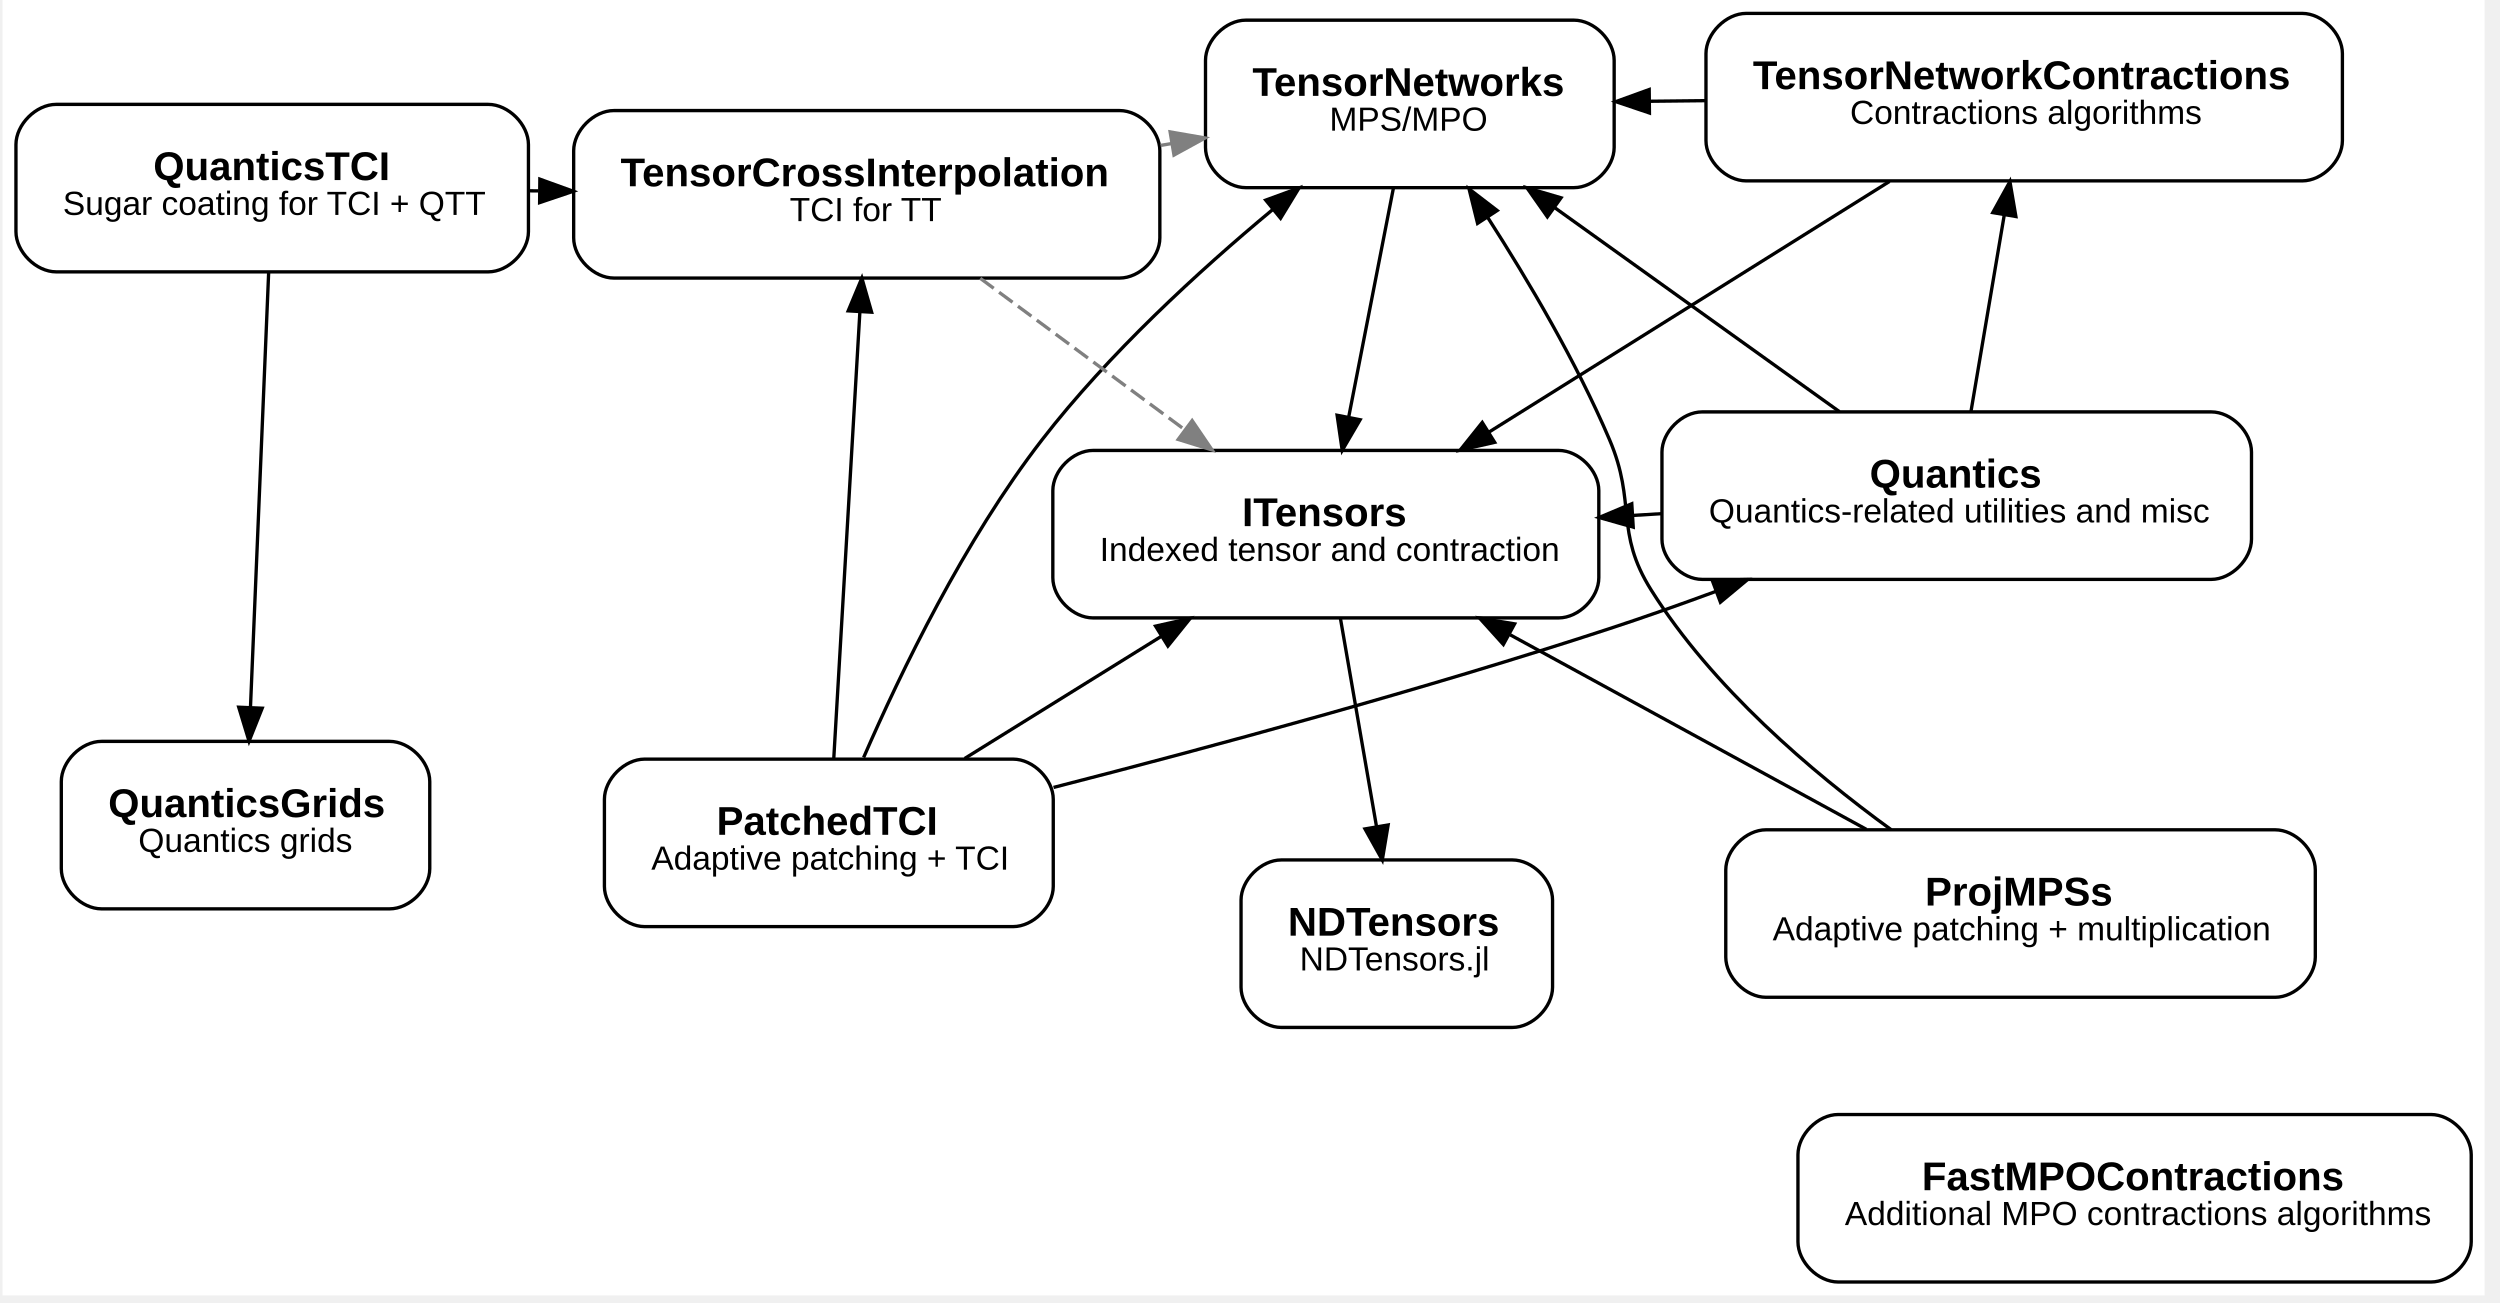
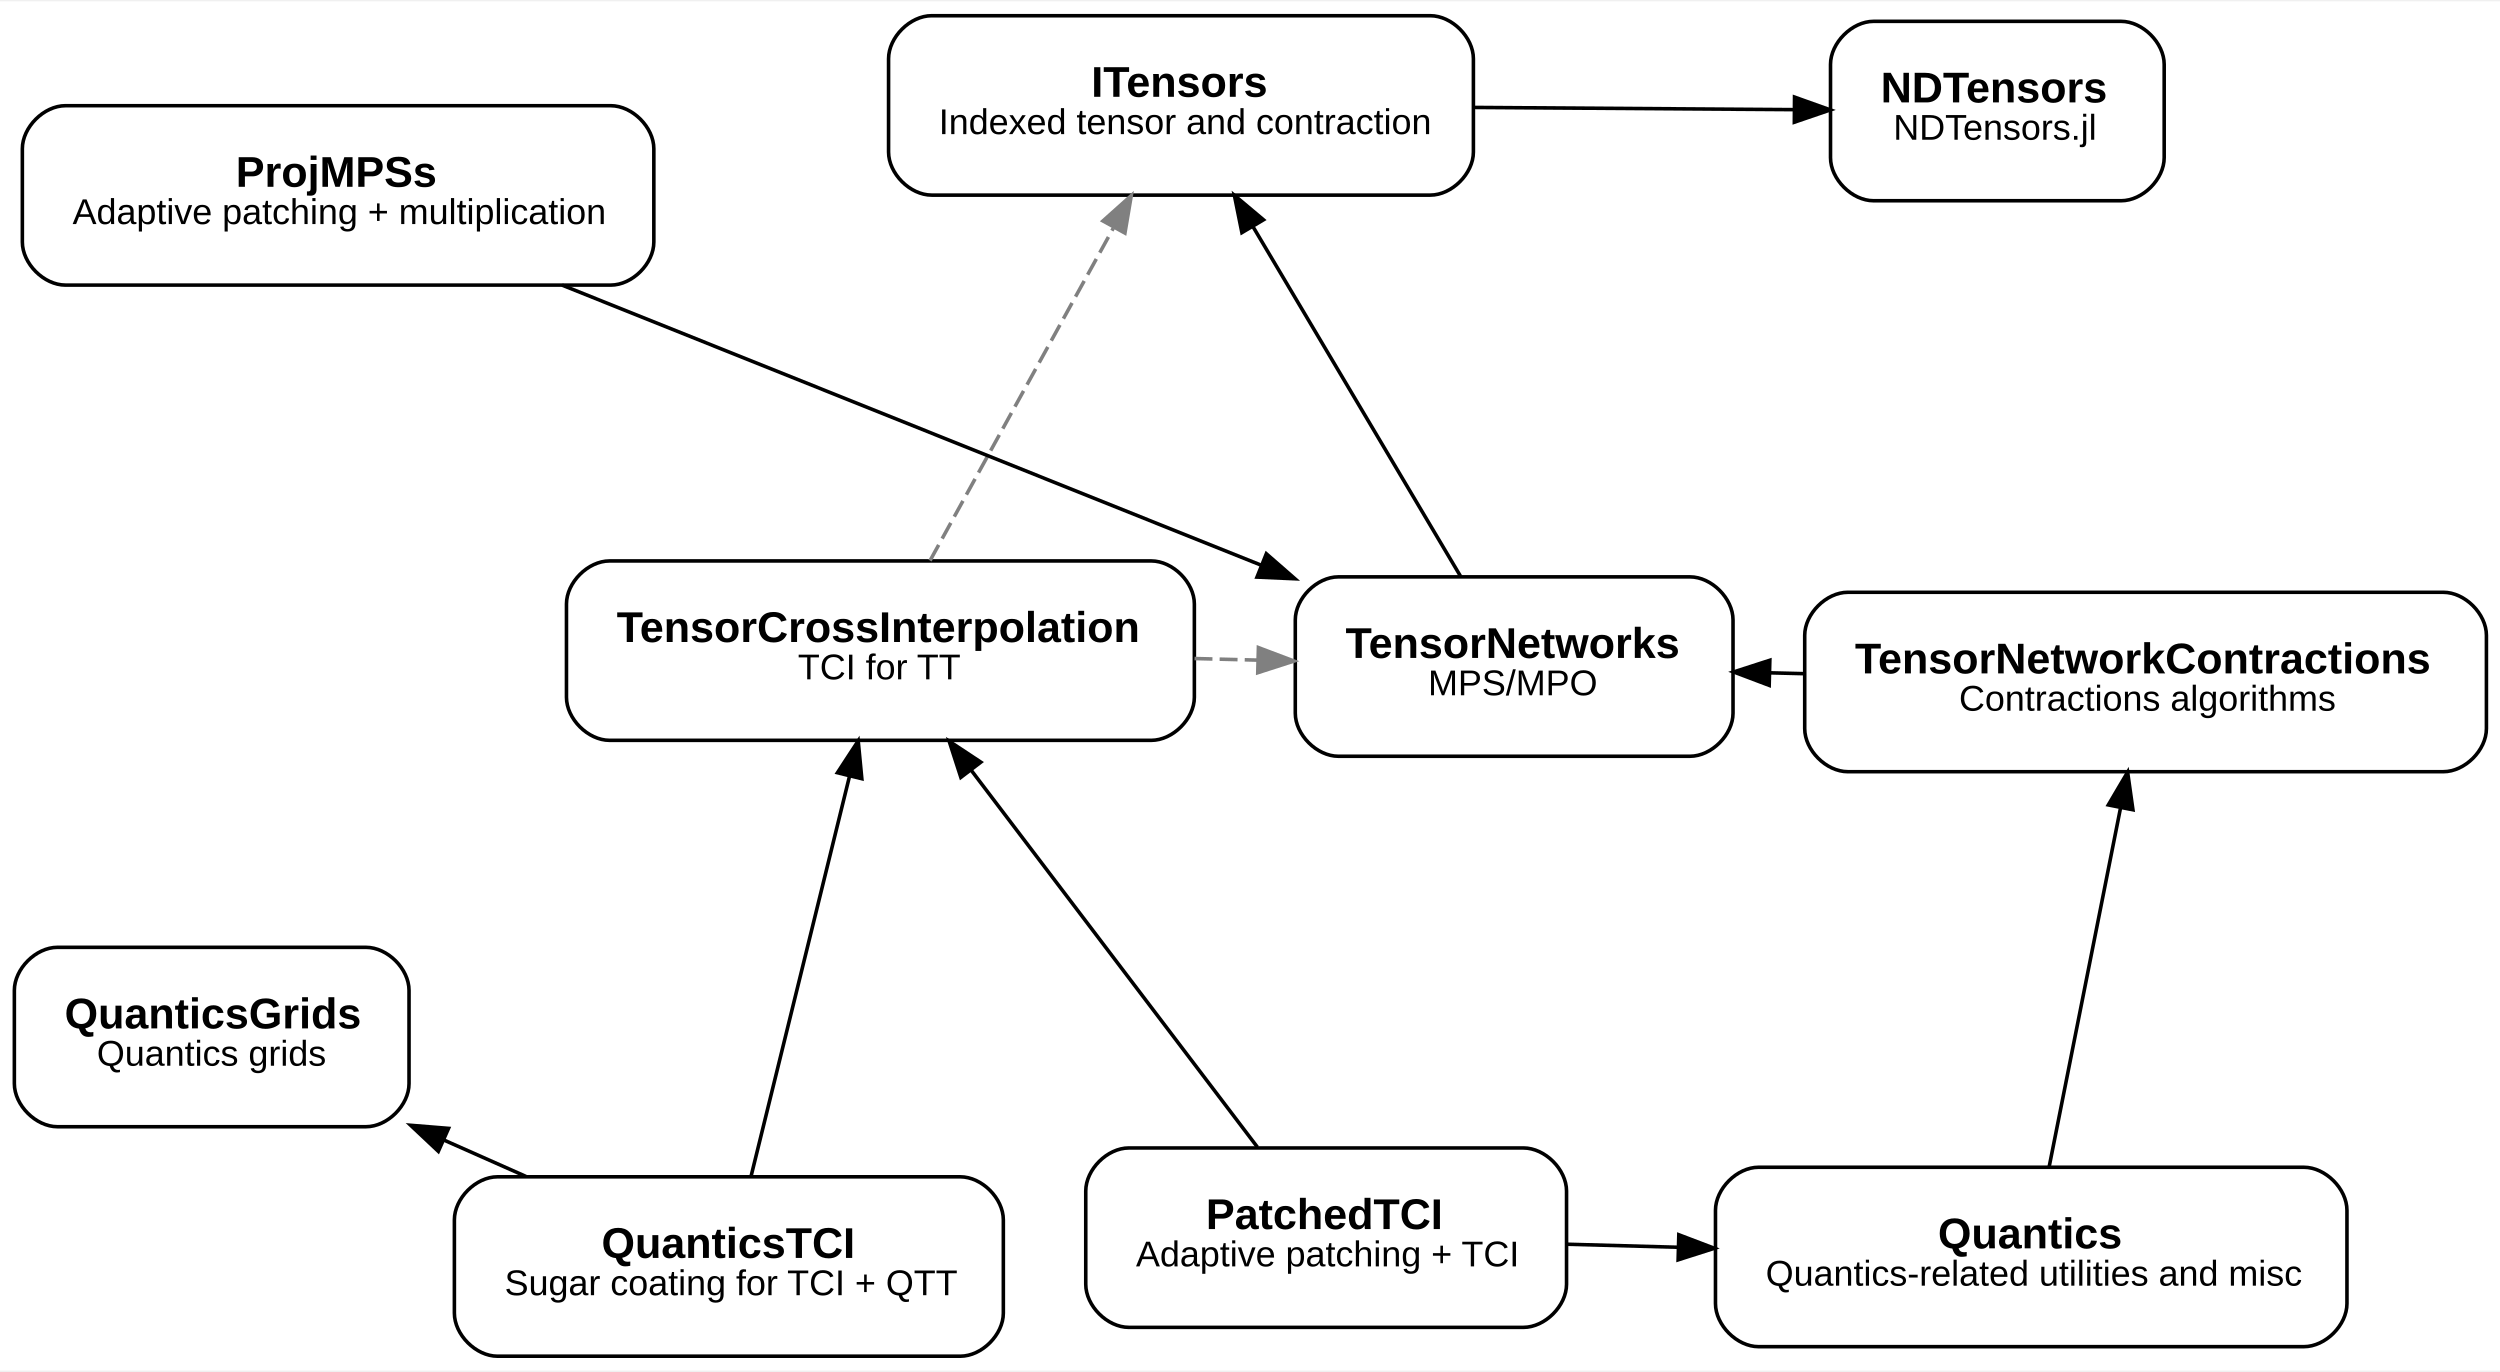
- <svg xmlns="http://www.w3.org/2000/svg" width="432pt" height="225pt" viewBox="0.00 0.00 432.00 225.46">
-   <g id="graph0" class="graph" transform="scale(0.58 0.58) rotate(0) translate(4 382.73)">
-     <polygon fill="white" stroke="transparent" points="-4,4 -4,-382.73 737,-382.73 737,4 -4,4" />
+ <svg xmlns="http://www.w3.org/2000/svg" width="432pt" height="237pt" viewBox="0.00 0.00 432.00 236.53">
+   <g id="graph0" class="graph" transform="scale(0.62 0.62) rotate(0) translate(4 377.61)">
+     <polygon fill="white" stroke="transparent" points="-4,4 -4,-377.61 692.99,-377.61 692.99,4 -4,4" />
    <g id="node1" class="node">
-       <path fill="none" stroke="black" d="M141,-351.57C141,-351.57 12,-351.57 12,-351.57 6,-351.57 0,-345.57 0,-339.57 0,-339.57 0,-313.57 0,-313.57 0,-307.57 6,-301.57 12,-301.57 12,-301.57 141,-301.57 141,-301.57 147,-301.57 153,-307.57 153,-313.57 153,-313.57 153,-339.57 153,-339.57 153,-345.57 147,-351.57 141,-351.57" />
-       <text text-anchor="start" x="41" y="-328.97" font-family="Arial" font-weight="bold" font-size="12.00">QuanticsTCI</text>
-       <text text-anchor="start" x="14" y="-318.57" font-family="Arial" font-size="10.00">Sugar coating for TCI + QTT</text>
+       <path fill="none" stroke="black" d="M316.88,-221.65C316.88,-221.65 165.88,-221.65 165.88,-221.65 159.88,-221.65 153.88,-215.65 153.88,-209.65 153.88,-209.65 153.88,-183.65 153.88,-183.65 153.88,-177.65 159.88,-171.65 165.88,-171.65 165.88,-171.65 316.88,-171.65 316.88,-171.65 322.88,-171.65 328.88,-177.65 328.88,-183.65 328.88,-183.65 328.88,-209.65 328.88,-209.65 328.88,-215.65 322.88,-221.65 316.88,-221.65" />
+       <text text-anchor="start" x="167.88" y="-199.05" font-family="Arial" font-weight="bold" font-size="12.00">TensorCrossInterpolation</text>
+       <text text-anchor="start" x="218.38" y="-188.65" font-family="Arial" font-size="10.00">TCI for TT</text>
+     </g>
+     <g id="node7" class="node">
+       <path fill="none" stroke="black" d="M467.01,-217.21C467.01,-217.21 369.01,-217.21 369.01,-217.21 363.01,-217.21 357.01,-211.21 357.01,-205.21 357.01,-205.21 357.01,-179.21 357.01,-179.21 357.01,-173.21 363.01,-167.21 369.01,-167.21 369.01,-167.21 467.01,-167.21 467.01,-167.21 473.01,-167.21 479.01,-173.21 479.01,-179.21 479.01,-179.21 479.01,-205.21 479.01,-205.21 479.01,-211.21 473.01,-217.21 467.01,-217.21" />
+       <text text-anchor="start" x="371.01" y="-194.61" font-family="Arial" font-weight="bold" font-size="12.00">TensorNetworks</text>
+       <text text-anchor="start" x="394.01" y="-184.21" font-family="Arial" font-size="10.00">MPS/MPO</text>
+     </g>
+     <g id="edge1" class="edge">
+       <path fill="none" stroke="gray" stroke-dasharray="5,2" d="M328.92,-194.45C334.77,-194.3 340.63,-194.15 346.39,-194.01" />
+       <polygon fill="gray" stroke="gray" points="346.73,-197.5 356.64,-193.75 346.55,-190.5 346.73,-197.5" />
+     </g>
+     <g id="node9" class="node">
+       <path fill="none" stroke="black" d="M394.65,-373.61C394.65,-373.61 255.65,-373.61 255.65,-373.61 249.65,-373.61 243.65,-367.61 243.65,-361.61 243.65,-361.61 243.65,-335.61 243.65,-335.61 243.65,-329.61 249.65,-323.61 255.65,-323.61 255.65,-323.61 394.65,-323.61 394.65,-323.61 400.65,-323.61 406.65,-329.61 406.65,-335.61 406.65,-335.61 406.65,-361.61 406.65,-361.61 406.65,-367.61 400.65,-373.61 394.65,-373.61" />
+       <text text-anchor="start" x="300.15" y="-351.01" font-family="Arial" font-weight="bold" font-size="12.00">ITensors</text>
+       <text text-anchor="start" x="257.65" y="-340.61" font-family="Arial" font-size="10.00">Indexed tensor and contraction</text>
+     </g>
+     <g id="edge2" class="edge">
+       <path fill="none" stroke="gray" stroke-dasharray="5,2" d="M255.21,-221.74C269.16,-247.04 290.78,-286.26 306.29,-314.4" />
+       <polygon fill="gray" stroke="gray" points="303.4,-316.41 311.3,-323.48 309.53,-313.03 303.4,-316.41" />
+     </g>
+     <g id="node2" class="node">
+       <path fill="none" stroke="black" d="M587.18,-372.04C587.18,-372.04 518.18,-372.04 518.18,-372.04 512.18,-372.04 506.18,-366.04 506.18,-360.04 506.18,-360.04 506.18,-334.04 506.18,-334.04 506.18,-328.04 512.18,-322.04 518.18,-322.04 518.18,-322.04 587.18,-322.04 587.18,-322.04 593.18,-322.04 599.18,-328.04 599.18,-334.04 599.18,-334.04 599.18,-360.04 599.18,-360.04 599.18,-366.04 593.18,-372.04 587.18,-372.04" />
+       <text text-anchor="start" x="520.18" y="-349.44" font-family="Arial" font-weight="bold" font-size="12.00">NDTensors</text>
+       <text text-anchor="start" x="523.68" y="-339.04" font-family="Arial" font-size="10.00">NDTensors.jl</text>
+     </g>
+     <g id="node3" class="node">
+       <path fill="none" stroke="black" d="M98,-113.96C98,-113.96 12,-113.96 12,-113.96 6,-113.96 0,-107.96 0,-101.96 0,-101.96 0,-75.96 0,-75.96 0,-69.96 6,-63.96 12,-63.96 12,-63.96 98,-63.96 98,-63.96 104,-63.96 110,-69.96 110,-75.96 110,-75.96 110,-101.96 110,-101.96 110,-107.96 104,-113.96 98,-113.96" />
+       <text text-anchor="start" x="14" y="-91.36" font-family="Arial" font-weight="bold" font-size="12.00">QuanticsGrids</text>
+       <text text-anchor="start" x="23" y="-80.96" font-family="Arial" font-size="10.00">Quantics grids</text>
    </g>
    <g id="node4" class="node">
-       <path fill="none" stroke="black" d="M329.5,-349.72C329.5,-349.72 178.5,-349.72 178.5,-349.72 172.5,-349.72 166.5,-343.72 166.5,-337.72 166.5,-337.72 166.5,-311.72 166.5,-311.72 166.5,-305.72 172.5,-299.72 178.5,-299.72 178.5,-299.72 329.5,-299.72 329.5,-299.72 335.5,-299.72 341.5,-305.72 341.5,-311.72 341.5,-311.72 341.5,-337.72 341.5,-337.72 341.5,-343.72 335.5,-349.72 329.5,-349.72" />
-       <text text-anchor="start" x="180.5" y="-327.12" font-family="Arial" font-weight="bold" font-size="12.00">TensorCrossInterpolation</text>
-       <text text-anchor="start" x="231" y="-316.72" font-family="Arial" font-size="10.00">TCI for TT</text>
+       <path fill="none" stroke="black" d="M263.64,-50C263.64,-50 134.64,-50 134.64,-50 128.64,-50 122.64,-44 122.64,-38 122.64,-38 122.64,-12 122.64,-12 122.64,-6 128.64,0 134.64,0 134.64,0 263.64,0 263.64,0 269.64,0 275.64,-6 275.64,-12 275.64,-12 275.64,-38 275.64,-38 275.64,-44 269.64,-50 263.64,-50" />
+       <text text-anchor="start" x="163.64" y="-27.4" font-family="Arial" font-weight="bold" font-size="12.00">QuanticsTCI</text>
+       <text text-anchor="start" x="136.64" y="-17" font-family="Arial" font-size="10.00">Sugar coating for TCI + QTT</text>
    </g>
-     <g id="edge1" class="edge">
-       <path fill="none" stroke="black" d="M153.07,-325.77C154.03,-325.76 155,-325.75 155.97,-325.74" />
-       <polygon fill="black" stroke="black" points="156.41,-329.24 166.37,-325.63 156.34,-322.24 156.41,-329.24" />
+     <g id="edge3" class="edge">
+       <path fill="none" stroke="black" d="M205.37,-50.33C212.63,-79.82 224.66,-128.71 232.8,-161.78" />
+       <polygon fill="black" stroke="black" points="229.4,-162.62 235.19,-171.49 236.2,-160.95 229.4,-162.62" />
+     </g>
+     <g id="edge4" class="edge">
+       <path fill="none" stroke="black" d="M142.59,-50.1C135.07,-53.43 127.32,-56.87 119.69,-60.26" />
+       <polygon fill="black" stroke="black" points="118.17,-57.1 110.45,-64.36 121.01,-63.5 118.17,-57.1" />
+     </g>
+     <g id="node5" class="node">
+       <path fill="none" stroke="black" d="M638.12,-52.66C638.12,-52.66 486.12,-52.66 486.12,-52.66 480.12,-52.66 474.12,-46.66 474.12,-40.66 474.12,-40.66 474.12,-14.66 474.12,-14.66 474.12,-8.66 480.12,-2.66 486.12,-2.66 486.12,-2.66 638.12,-2.66 638.12,-2.66 644.12,-2.66 650.12,-8.66 650.12,-14.66 650.12,-14.66 650.12,-40.66 650.12,-40.66 650.12,-46.66 644.12,-52.66 638.12,-52.66" />
+       <text text-anchor="start" x="536.12" y="-30.06" font-family="Arial" font-weight="bold" font-size="12.00">Quantics</text>
+       <text text-anchor="start" x="488.12" y="-19.66" font-family="Arial" font-size="10.00">Quantics-related utilities and misc</text>
    </g>
    <g id="node8" class="node">
-       <path fill="none" stroke="black" d="M111.54,-161.4C111.54,-161.4 25.54,-161.4 25.54,-161.4 19.54,-161.4 13.54,-155.4 13.54,-149.4 13.54,-149.4 13.54,-123.4 13.54,-123.4 13.54,-117.4 19.54,-111.4 25.54,-111.4 25.54,-111.4 111.54,-111.4 111.54,-111.4 117.54,-111.4 123.54,-117.4 123.54,-123.4 123.54,-123.4 123.54,-149.4 123.54,-149.4 123.54,-155.4 117.54,-161.4 111.54,-161.4" />
-       <text text-anchor="start" x="27.54" y="-138.8" font-family="Arial" font-weight="bold" font-size="12.00">QuanticsGrids</text>
-       <text text-anchor="start" x="36.54" y="-128.4" font-family="Arial" font-size="10.00">Quantics grids</text>
+       <path fill="none" stroke="black" d="M676.99,-212.91C676.99,-212.91 510.99,-212.91 510.99,-212.91 504.99,-212.91 498.99,-206.91 498.99,-200.91 498.99,-200.91 498.99,-174.91 498.99,-174.91 498.99,-168.91 504.99,-162.91 510.99,-162.91 510.99,-162.91 676.99,-162.91 676.99,-162.91 682.99,-162.91 688.99,-168.91 688.99,-174.91 688.99,-174.91 688.99,-200.91 688.99,-200.91 688.99,-206.91 682.99,-212.91 676.99,-212.91" />
+       <text text-anchor="start" x="512.99" y="-190.31" font-family="Arial" font-weight="bold" font-size="12.00">TensorNetworkContractions</text>
+       <text text-anchor="start" x="541.99" y="-179.91" font-family="Arial" font-size="10.00">Contractions algorithms</text>
    </g>
-     <g id="edge2" class="edge">
-       <path fill="none" stroke="black" d="M75.44,-301.32C74.05,-267.98 71.58,-209.11 70.01,-171.47" />
-       <polygon fill="black" stroke="black" points="73.51,-171.3 69.59,-161.46 66.51,-171.6 73.51,-171.3" />
+     <g id="edge5" class="edge">
+       <path fill="none" stroke="black" d="M567.1,-52.7C572.44,-79.55 580.96,-122.4 586.98,-152.65" />
+       <polygon fill="black" stroke="black" points="583.61,-153.65 588.99,-162.78 590.47,-152.29 583.61,-153.65" />
    </g>
-     <g id="node2" class="node">
-       <path fill="none" stroke="black" d="M460.55,-248.26C460.55,-248.26 321.55,-248.26 321.55,-248.26 315.55,-248.26 309.55,-242.26 309.55,-236.26 309.55,-236.26 309.55,-210.26 309.55,-210.26 309.55,-204.26 315.55,-198.26 321.55,-198.26 321.55,-198.26 460.55,-198.26 460.55,-198.26 466.55,-198.26 472.55,-204.26 472.55,-210.26 472.55,-210.26 472.55,-236.26 472.55,-236.26 472.55,-242.26 466.55,-248.26 460.55,-248.26" />
-       <text text-anchor="start" x="366.05" y="-225.66" font-family="Arial" font-weight="bold" font-size="12.00">ITensors</text>
-       <text text-anchor="start" x="323.55" y="-215.26" font-family="Arial" font-size="10.00">Indexed tensor and contraction</text>
+     <g id="node6" class="node">
+       <path fill="none" stroke="black" d="M166.23,-348.53C166.23,-348.53 14.23,-348.53 14.23,-348.53 8.23,-348.53 2.23,-342.53 2.23,-336.53 2.23,-336.53 2.23,-310.53 2.23,-310.53 2.23,-304.53 8.23,-298.53 14.23,-298.53 14.23,-298.53 166.23,-298.53 166.23,-298.53 172.23,-298.53 178.23,-304.53 178.23,-310.53 178.23,-310.53 178.23,-336.53 178.23,-336.53 178.23,-342.53 172.23,-348.53 166.23,-348.53" />
+       <text text-anchor="start" x="61.73" y="-325.93" font-family="Arial" font-weight="bold" font-size="12.00">ProjMPSs</text>
+       <text text-anchor="start" x="16.23" y="-315.53" font-family="Arial" font-size="10.00">Adaptive patching + multiplication</text>
+     </g>
+     <g id="edge6" class="edge">
+       <path fill="none" stroke="black" d="M152.65,-298.52C208.25,-276.24 289.54,-243.68 347.48,-220.47" />
+       <polygon fill="black" stroke="black" points="348.94,-223.65 356.93,-216.68 346.34,-217.15 348.94,-223.65" />
+     </g>
+     <g id="edge7" class="edge">
+       <path fill="none" stroke="black" d="M403.09,-217.34C387.38,-243.79 362.58,-285.58 345.18,-314.88" />
+       <polygon fill="black" stroke="black" points="342.13,-313.16 340.03,-323.55 348.15,-316.73 342.13,-313.16" />
+     </g>
+     <g id="edge8" class="edge">
+       <path fill="none" stroke="black" d="M498.79,-190.23C495.57,-190.31 492.37,-190.39 489.19,-190.47" />
+       <polygon fill="black" stroke="black" points="489.09,-186.97 479.18,-190.71 489.27,-193.97 489.09,-186.97" />
+     </g>
+     <g id="edge9" class="edge">
+       <path fill="none" stroke="black" d="M406.65,-348.05C436.28,-347.85 469.08,-347.62 496.08,-347.43" />
+       <polygon fill="black" stroke="black" points="496.15,-350.93 506.13,-347.36 496.1,-343.93 496.15,-350.93" />
    </g>
    <g id="node10" class="node">
-       <path fill="none" stroke="black" d="M446.74,-126C446.74,-126 377.74,-126 377.74,-126 371.74,-126 365.74,-120 365.74,-114 365.74,-114 365.74,-88 365.74,-88 365.74,-82 371.74,-76 377.74,-76 377.74,-76 446.74,-76 446.74,-76 452.74,-76 458.74,-82 458.74,-88 458.74,-88 458.74,-114 458.74,-114 458.74,-120 452.74,-126 446.74,-126" />
-       <text text-anchor="start" x="379.74" y="-103.4" font-family="Arial" font-weight="bold" font-size="12.00">NDTensors</text>
-       <text text-anchor="start" x="383.24" y="-93" font-family="Arial" font-size="10.00">NDTensors.jl</text>
-     </g>
-     <g id="edge3" class="edge">
-       <path fill="none" stroke="black" d="M395.39,-198.23C398.51,-180.26 402.74,-155.81 406.19,-135.93" />
-       <polygon fill="black" stroke="black" points="409.65,-136.45 407.91,-126 402.75,-135.26 409.65,-136.45" />
-     </g>
-     <g id="node3" class="node">
-       <path fill="none" stroke="black" d="M297.68,-156.1C297.68,-156.1 187.68,-156.1 187.68,-156.1 181.68,-156.1 175.68,-150.1 175.68,-144.1 175.68,-144.1 175.68,-118.1 175.68,-118.1 175.68,-112.1 181.68,-106.1 187.68,-106.1 187.68,-106.1 297.68,-106.1 297.68,-106.1 303.68,-106.1 309.68,-112.1 309.68,-118.1 309.68,-118.1 309.68,-144.1 309.68,-144.1 309.68,-150.1 303.68,-156.1 297.68,-156.1" />
-       <text text-anchor="start" x="209.18" y="-133.5" font-family="Arial" font-weight="bold" font-size="12.00">PatchedTCI</text>
-       <text text-anchor="start" x="189.68" y="-123.1" font-family="Arial" font-size="10.00">Adaptive patching + TCI</text>
-     </g>
-     <g id="edge4" class="edge">
-       <path fill="none" stroke="black" d="M283.22,-156.29C301.38,-167.56 322.94,-180.96 342,-192.8" />
-       <polygon fill="black" stroke="black" points="340.22,-195.81 350.56,-198.11 343.91,-189.86 340.22,-195.81" />
-     </g>
-     <g id="edge5" class="edge">
-       <path fill="none" stroke="black" d="M244.16,-156.42C246.15,-190.43 249.69,-251.04 251.94,-289.5" />
-       <polygon fill="black" stroke="black" points="248.46,-289.93 252.54,-299.71 255.45,-289.53 248.46,-289.93" />
-     </g>
-     <g id="node6" class="node">
-       <path fill="none" stroke="black" d="M465.13,-376.71C465.13,-376.71 367.13,-376.71 367.13,-376.71 361.13,-376.71 355.13,-370.71 355.13,-364.71 355.13,-364.71 355.13,-338.71 355.13,-338.71 355.13,-332.71 361.13,-326.71 367.13,-326.71 367.13,-326.71 465.13,-326.71 465.13,-326.71 471.13,-326.71 477.13,-332.71 477.13,-338.71 477.13,-338.71 477.13,-364.71 477.13,-364.71 477.13,-370.71 471.13,-376.71 465.13,-376.71" />
-       <text text-anchor="start" x="369.13" y="-354.11" font-family="Arial" font-weight="bold" font-size="12.00">TensorNetworks</text>
-       <text text-anchor="start" x="392.13" y="-343.71" font-family="Arial" font-size="10.00">MPS/MPO</text>
-     </g>
-     <g id="edge6" class="edge">
-       <path fill="none" stroke="black" d="M253.06,-156.57C264.12,-182.02 283.2,-221.55 306.35,-251.46 326.19,-277.1 352.98,-301.7 375.13,-320.12" />
-       <polygon fill="black" stroke="black" points="373.11,-322.99 383.06,-326.62 377.54,-317.57 373.11,-322.99" />
-     </g>
-     <g id="node9" class="node">
-       <path fill="none" stroke="black" d="M655.4,-259.76C655.4,-259.76 503.4,-259.76 503.4,-259.76 497.4,-259.76 491.4,-253.76 491.4,-247.76 491.4,-247.76 491.4,-221.76 491.4,-221.76 491.4,-215.76 497.4,-209.76 503.4,-209.76 503.4,-209.76 655.4,-209.76 655.4,-209.76 661.4,-209.76 667.4,-215.76 667.4,-221.76 667.4,-221.76 667.4,-247.76 667.4,-247.76 667.4,-253.76 661.4,-259.76 655.4,-259.76" />
-       <text text-anchor="start" x="553.4" y="-237.16" font-family="Arial" font-weight="bold" font-size="12.00">Quantics</text>
-       <text text-anchor="start" x="505.4" y="-226.76" font-family="Arial" font-size="10.00">Quantics-related utilities and misc</text>
-     </g>
-     <g id="edge7" class="edge">
-       <path fill="none" stroke="black" d="M309.76,-147.65C356.61,-159.66 420.43,-176.93 475.75,-195.06 486.06,-198.44 496.84,-202.25 507.39,-206.14" />
-       <polygon fill="black" stroke="black" points="506.4,-209.51 517,-209.73 508.85,-202.95 506.4,-209.51" />
-     </g>
-     <g id="edge8" class="edge">
-       <path fill="none" stroke="gray" stroke-dasharray="5,2" d="M287.88,-299.64C306.33,-285.99 329.33,-268.96 348.92,-254.45" />
-       <polygon fill="gray" stroke="gray" points="351.14,-257.17 357.09,-248.41 346.97,-251.54 351.14,-257.17" />
-     </g>
-     <g id="edge9" class="edge">
-       <path fill="none" stroke="gray" stroke-dasharray="5,2" d="M341.71,-339.32C342.83,-339.51 343.95,-339.7 345.06,-339.88" />
-       <polygon fill="gray" stroke="gray" points="344.57,-343.35 355.01,-341.54 345.72,-336.44 344.57,-343.35" />
-     </g>
-     <g id="node5" class="node">
-       <path fill="none" stroke="black" d="M721,-50C721,-50 544,-50 544,-50 538,-50 532,-44 532,-38 532,-38 532,-12 532,-12 532,-6 538,0 544,0 544,0 721,0 721,0 727,0 733,-6 733,-12 733,-12 733,-38 733,-38 733,-44 727,-50 721,-50" />
-       <text text-anchor="start" x="569" y="-27.4" font-family="Arial" font-weight="bold" font-size="12.00">FastMPOContractions</text>
-       <text text-anchor="start" x="546" y="-17" font-family="Arial" font-size="10.00">Additional MPO contractions algorithms</text>
+       <path fill="none" stroke="black" d="M420.61,-58.04C420.61,-58.04 310.61,-58.04 310.61,-58.04 304.61,-58.04 298.61,-52.04 298.61,-46.04 298.61,-46.04 298.61,-20.04 298.61,-20.04 298.61,-14.04 304.61,-8.04 310.61,-8.04 310.61,-8.04 420.61,-8.04 420.61,-8.04 426.61,-8.04 432.61,-14.04 432.61,-20.04 432.61,-20.04 432.61,-46.04 432.61,-46.04 432.61,-52.04 426.61,-58.04 420.61,-58.04" />
+       <text text-anchor="start" x="332.11" y="-35.44" font-family="Arial" font-weight="bold" font-size="12.00">PatchedTCI</text>
+       <text text-anchor="start" x="312.61" y="-25.04" font-family="Arial" font-size="10.00">Adaptive patching + TCI</text>
    </g>
    <g id="edge10" class="edge">
-       <path fill="none" stroke="black" d="M411.24,-326.64C407.44,-307.19 402.13,-279.99 397.91,-258.38" />
-       <polygon fill="black" stroke="black" points="401.29,-257.42 395.94,-248.27 394.42,-258.76 401.29,-257.42" />
-     </g>
-     <g id="node7" class="node">
-       <path fill="none" stroke="black" d="M682.54,-378.73C682.54,-378.73 516.54,-378.73 516.54,-378.73 510.54,-378.73 504.54,-372.73 504.54,-366.73 504.54,-366.73 504.54,-340.73 504.54,-340.73 504.54,-334.73 510.54,-328.73 516.54,-328.73 516.54,-328.73 682.54,-328.73 682.54,-328.73 688.54,-328.73 694.54,-334.73 694.54,-340.73 694.54,-340.73 694.54,-366.73 694.54,-366.73 694.54,-372.73 688.54,-378.73 682.54,-378.73" />
-       <text text-anchor="start" x="518.54" y="-356.13" font-family="Arial" font-weight="bold" font-size="12.00">TensorNetworkContractions</text>
-       <text text-anchor="start" x="547.54" y="-345.73" font-family="Arial" font-size="10.00">Contractions algorithms</text>
+       <path fill="none" stroke="black" d="M346.47,-58.25C325.04,-86.47 290.22,-132.32 266.59,-163.44" />
+       <polygon fill="black" stroke="black" points="263.8,-161.33 260.54,-171.41 269.37,-165.57 263.8,-161.33" />
    </g>
    <g id="edge11" class="edge">
-       <path fill="none" stroke="black" d="M559.34,-328.57C525.16,-307.19 475.99,-276.41 439.62,-253.65" />
-       <polygon fill="black" stroke="black" points="441.46,-250.68 431.13,-248.34 437.75,-256.61 441.46,-250.68" />
-     </g>
-     <g id="edge12" class="edge">
-       <path fill="none" stroke="black" d="M504.35,-352.68C498.82,-352.62 493.31,-352.56 487.89,-352.5" />
-       <polygon fill="black" stroke="black" points="487.66,-349 477.62,-352.39 487.59,-356 487.66,-349" />
-     </g>
-     <g id="edge13" class="edge">
-       <path fill="none" stroke="black" d="M491.29,-229.38C488.47,-229.21 485.65,-229.04 482.82,-228.86" />
-       <polygon fill="black" stroke="black" points="482.82,-225.36 472.63,-228.24 482.39,-232.34 482.82,-225.36" />
-     </g>
-     <g id="edge14" class="edge">
-       <path fill="none" stroke="black" d="M544.38,-259.84C519.52,-277.65 485.99,-301.67 459.45,-320.68" />
-       <polygon fill="black" stroke="black" points="457.19,-317.99 451.1,-326.66 461.27,-323.68 457.19,-317.99" />
-     </g>
-     <g id="edge15" class="edge">
-       <path fill="none" stroke="black" d="M583.67,-259.99C586.56,-277.02 590.4,-299.74 593.59,-318.55" />
-       <polygon fill="black" stroke="black" points="590.16,-319.26 595.28,-328.53 597.06,-318.09 590.16,-319.26" />
-     </g>
-     <g id="node11" class="node">
-       <path fill="none" stroke="black" d="M674.45,-135C674.45,-135 522.45,-135 522.45,-135 516.45,-135 510.45,-129 510.45,-123 510.45,-123 510.45,-97 510.45,-97 510.45,-91 516.45,-85 522.45,-85 522.45,-85 674.45,-85 674.45,-85 680.45,-85 686.45,-91 686.45,-97 686.45,-97 686.45,-123 686.45,-123 686.45,-129 680.45,-135 674.45,-135" />
-       <text text-anchor="start" x="569.95" y="-112.4" font-family="Arial" font-weight="bold" font-size="12.00">ProjMPSs</text>
-       <text text-anchor="start" x="524.45" y="-102" font-family="Arial" font-size="10.00">Adaptive patching + multiplication</text>
-     </g>
-     <g id="edge16" class="edge">
-       <path fill="none" stroke="black" d="M552.42,-135.14C521.01,-152.29 479.24,-175.11 446.07,-193.22" />
-       <polygon fill="black" stroke="black" points="444.05,-190.33 436.95,-198.2 447.41,-196.48 444.05,-190.33" />
-     </g>
-     <g id="edge17" class="edge">
-       <path fill="none" stroke="black" d="M559.83,-135.02C535.92,-152.4 506.41,-177.58 488.2,-206.56 477.18,-224.09 483.88,-232.42 475.75,-251.46 465.87,-274.62 451.53,-298.92 439.39,-317.8" />
-       <polygon fill="black" stroke="black" points="436.35,-316.05 433.81,-326.33 442.21,-319.88 436.35,-316.05" />
+       <path fill="none" stroke="black" d="M432.69,-31.21C442.71,-30.93 453.22,-30.64 463.73,-30.36" />
+       <polygon fill="black" stroke="black" points="463.9,-33.85 473.8,-30.08 463.71,-26.86 463.9,-33.85" />
    </g>
  </g>
</svg>
